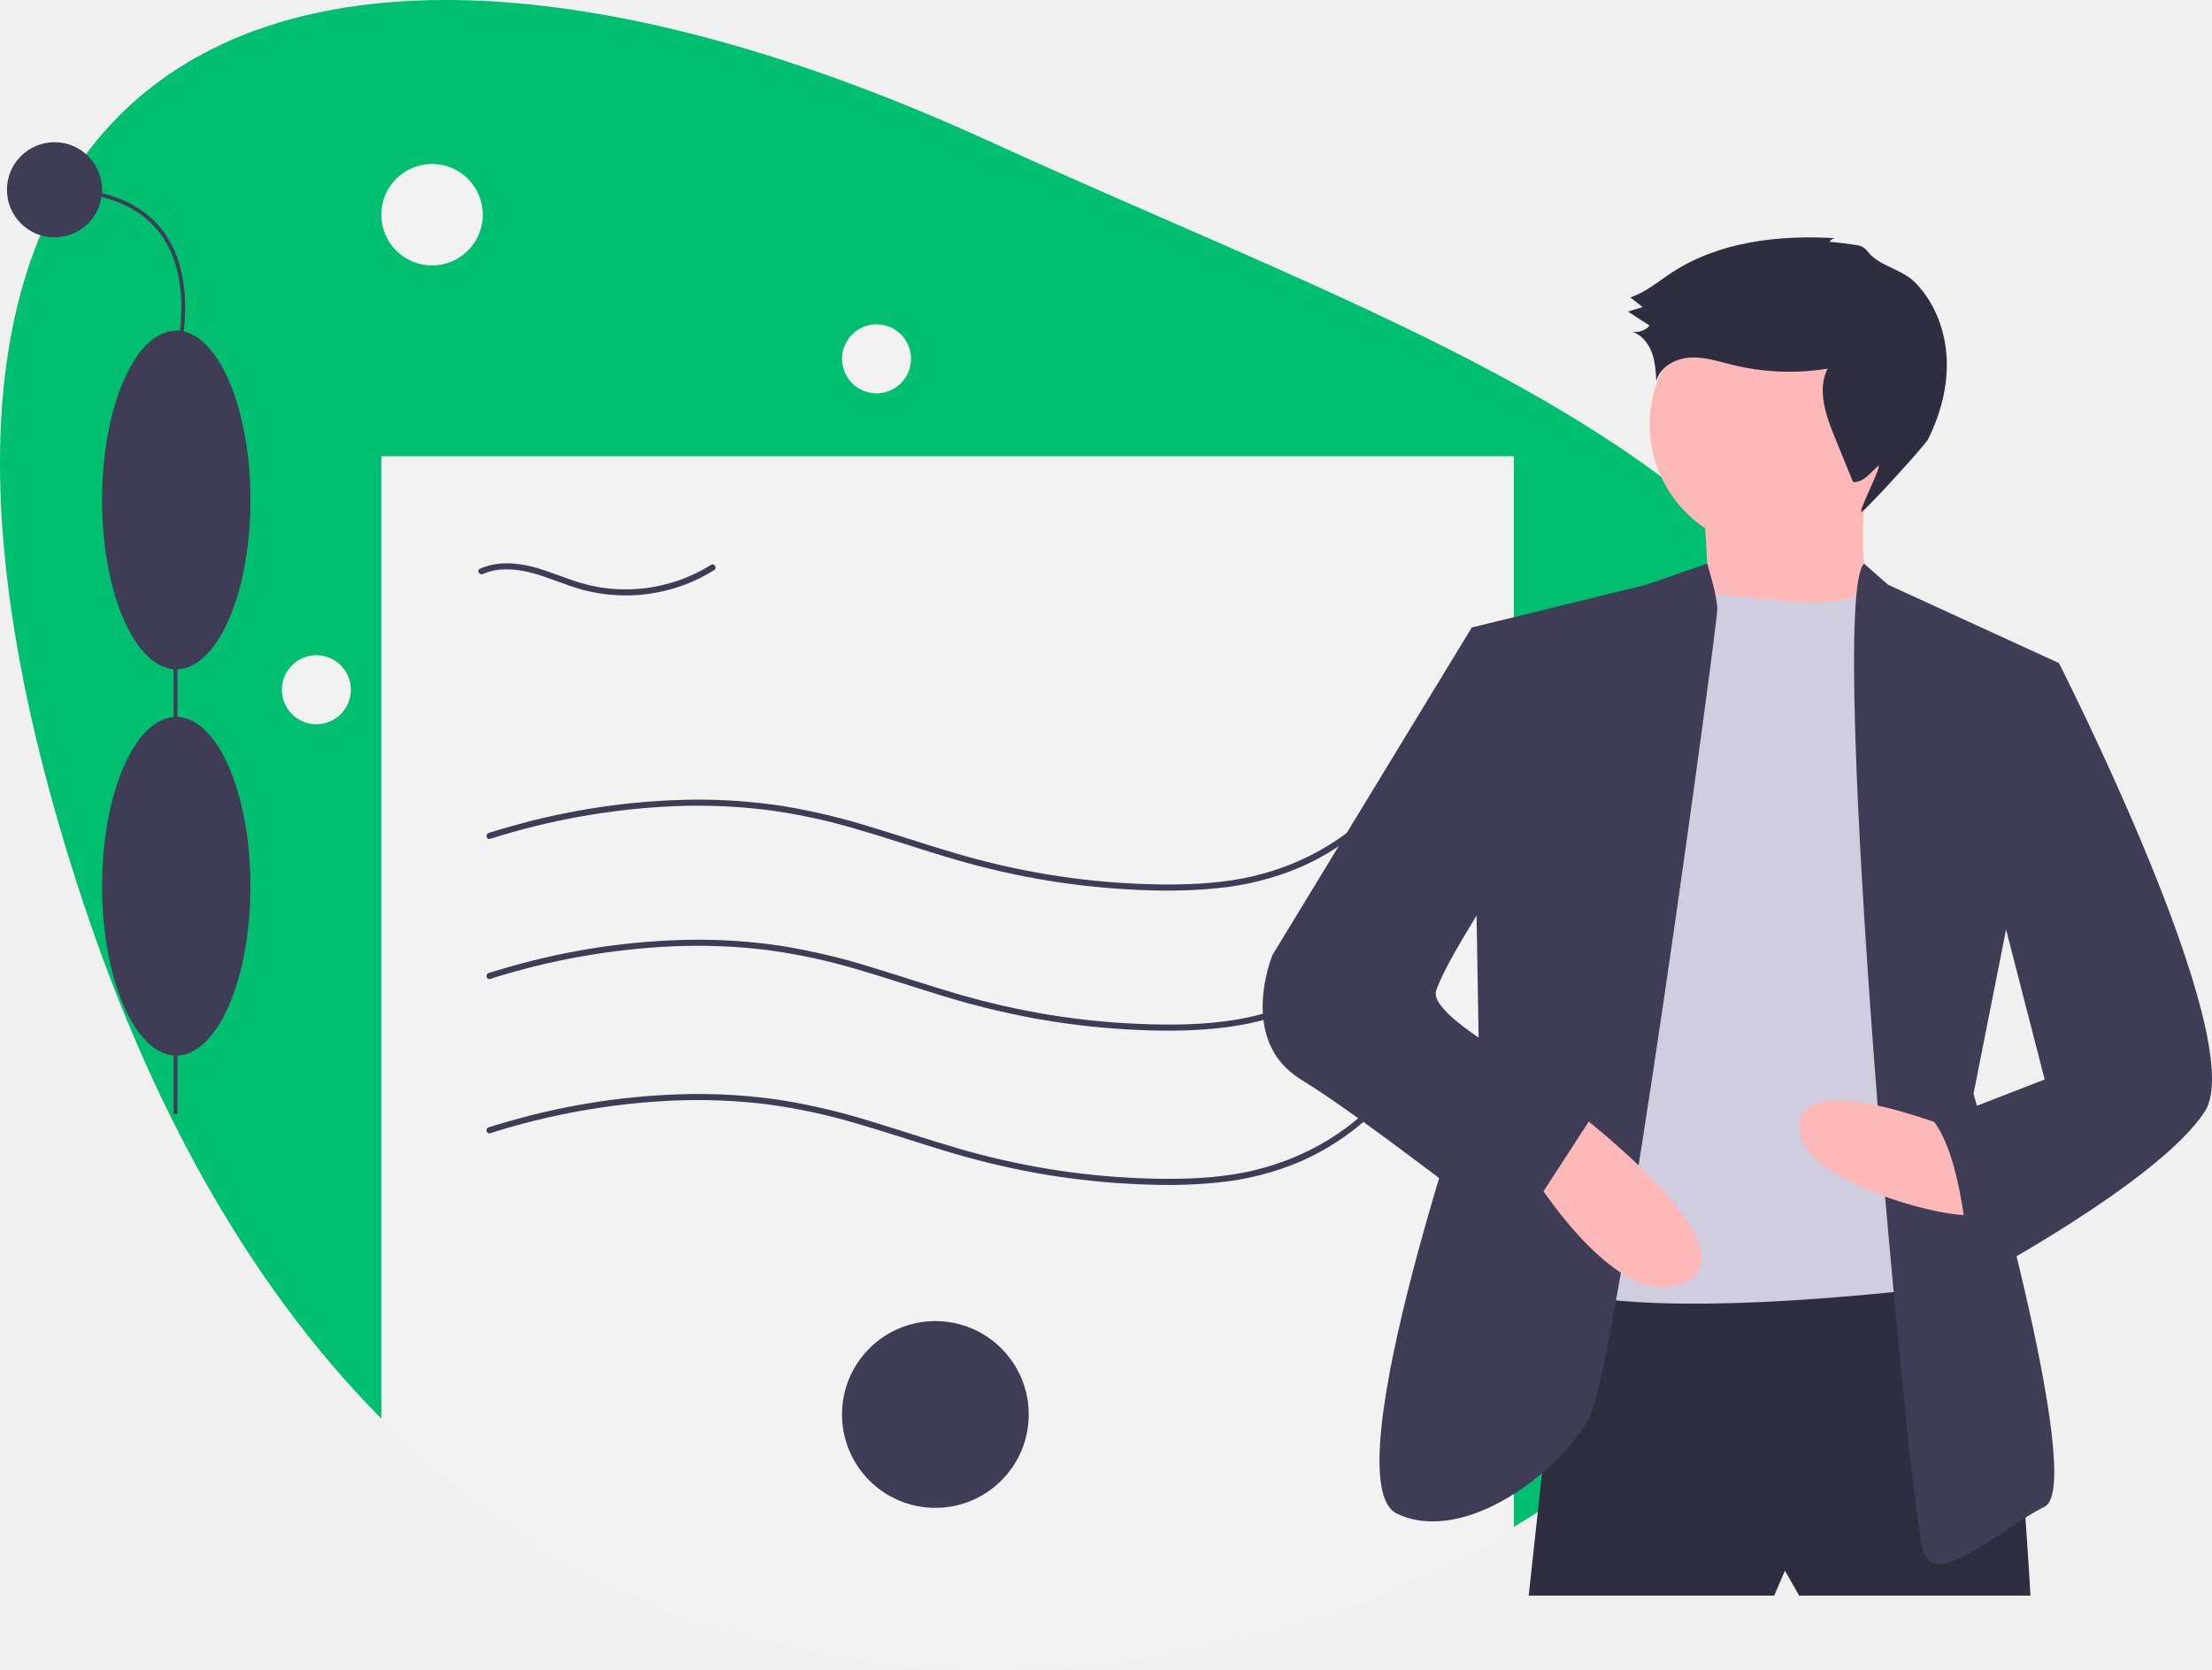
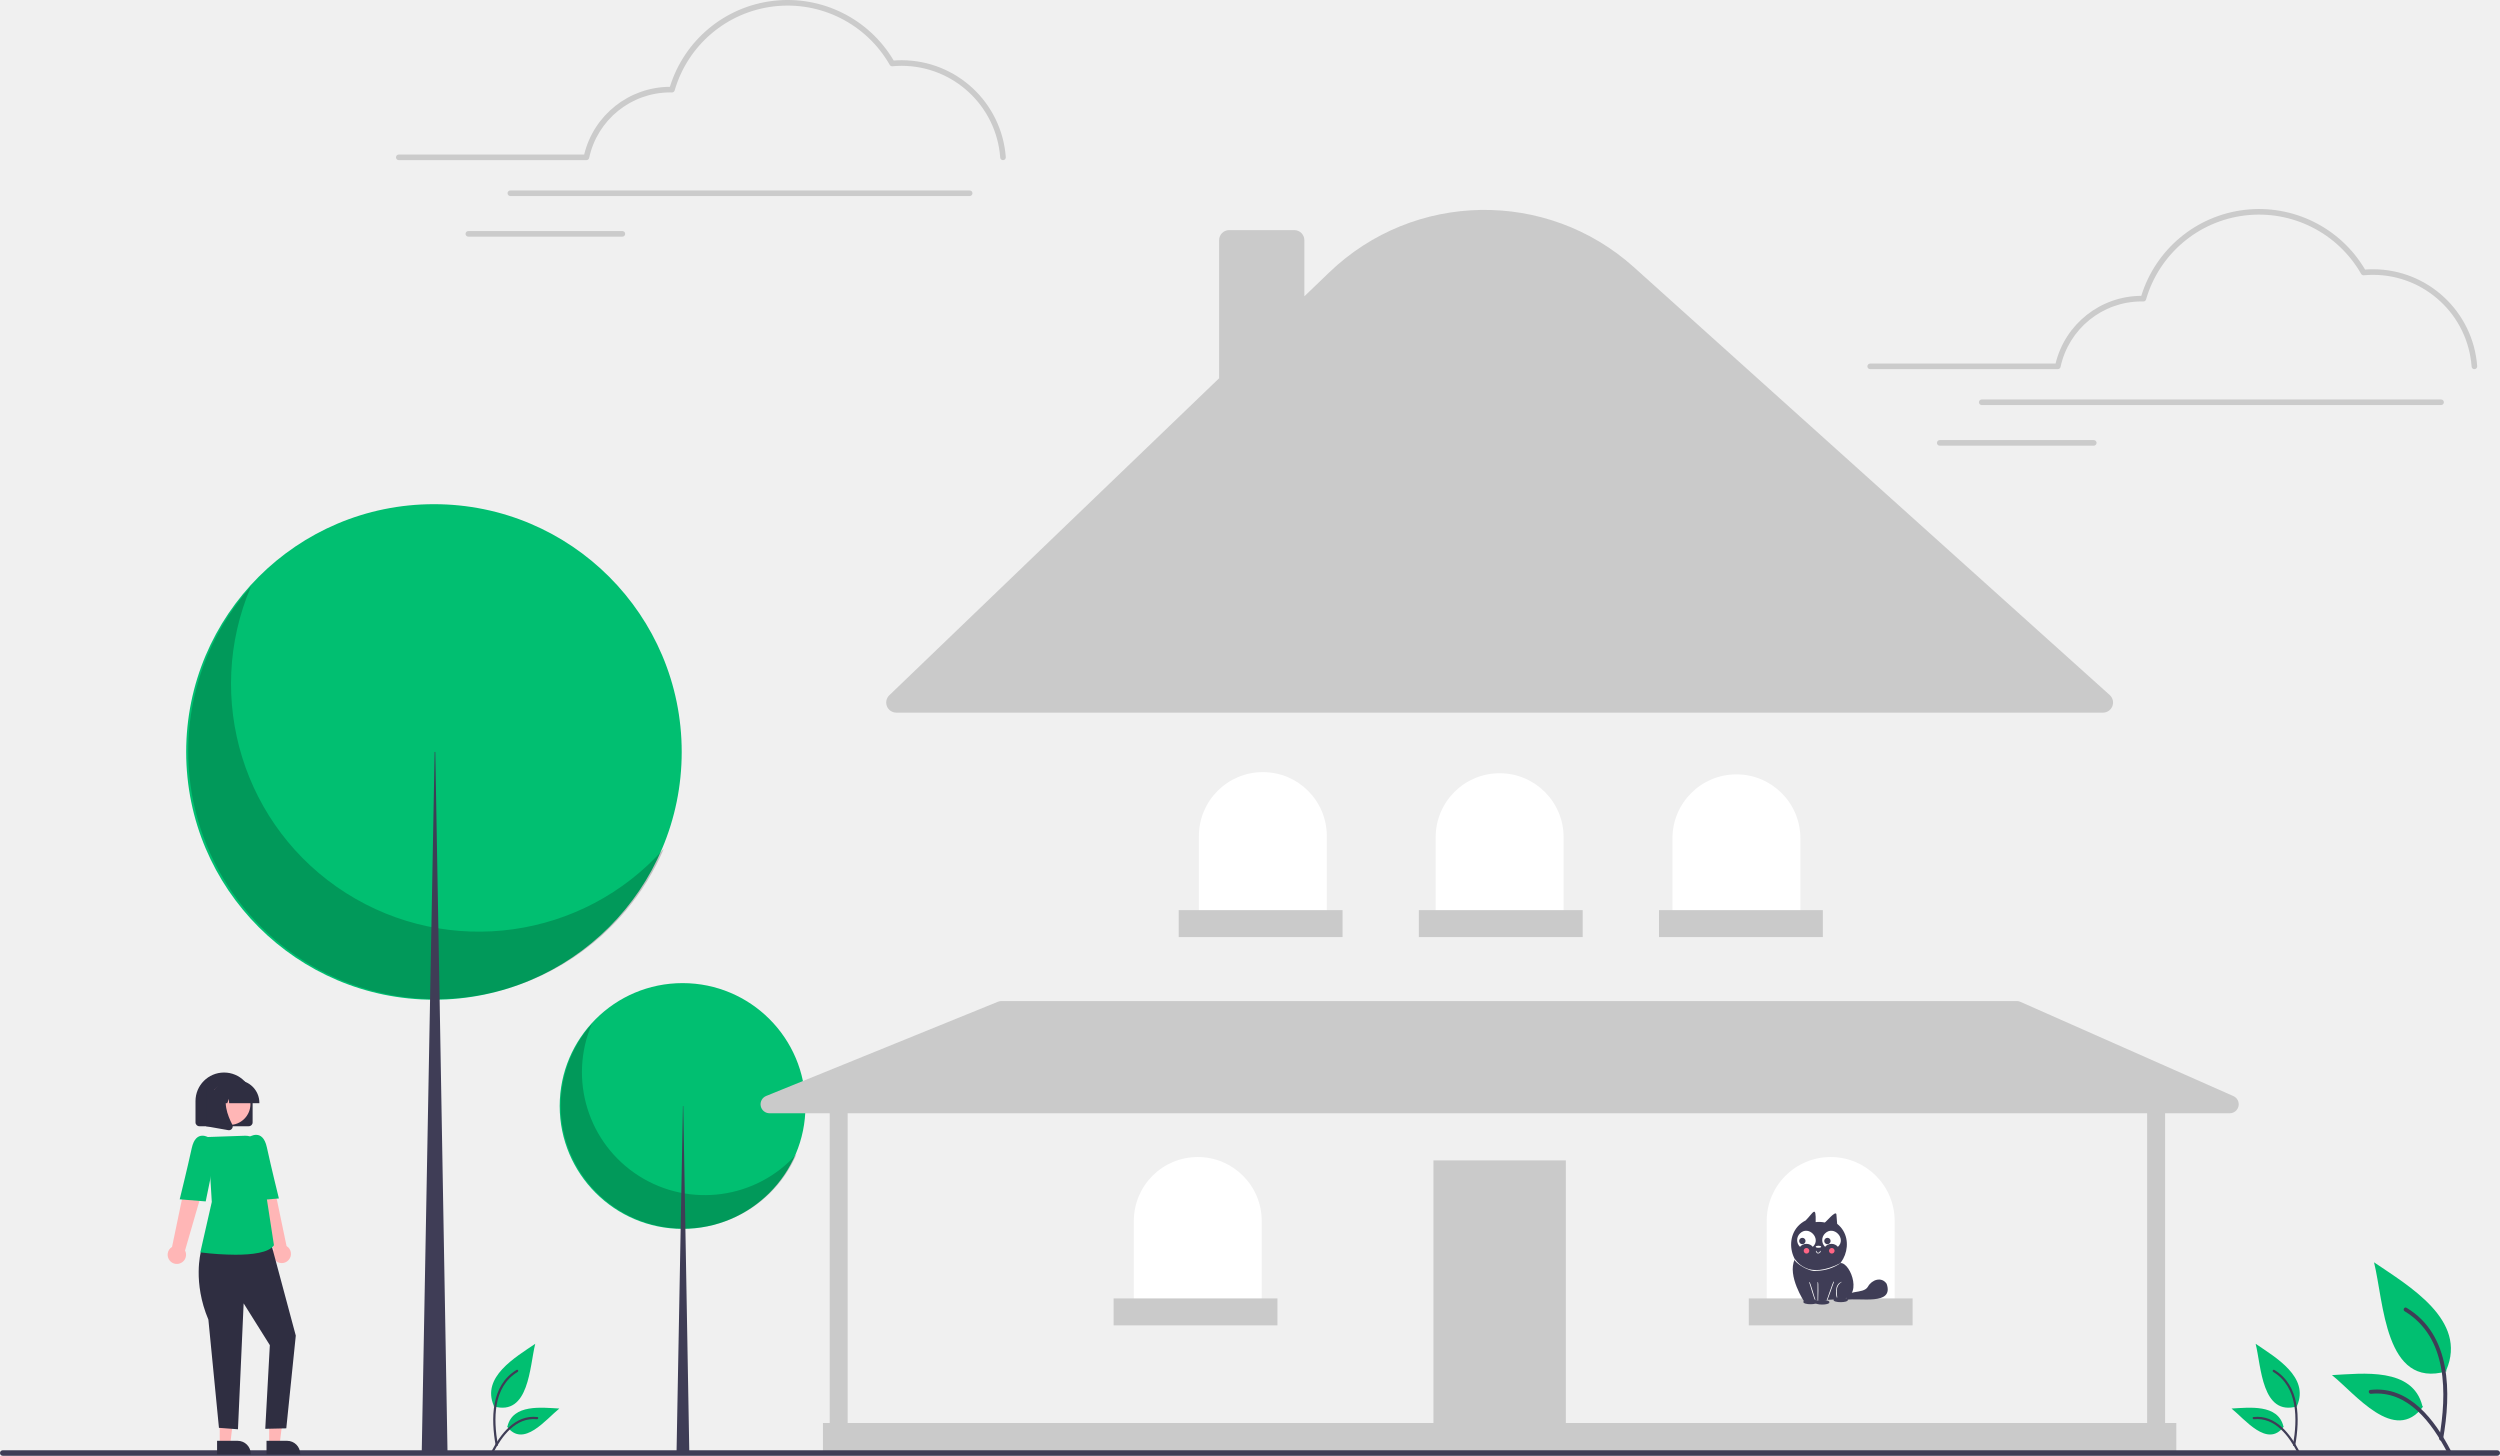
- <svg xmlns="http://www.w3.org/2000/svg" id="a36694c7-9e7e-4fa0-bd34-1ff06c34a584" data-name="Layer 1" width="1089.867" height="822.507" viewBox="0 0 1089.867 822.507">
-   <path d="M988.803,484.313c0,126.51-74.17,238.43-187.87,306.56-72.9,43.69-162.06,69.38-258.33,69.38-128.25,0-226.08-48.47-299.67-122.72-67.83-68.42-115.06-158.75-146.53-253.22-140.49-421.79,94.2-536.86,446.2-375.94C766.723,210.843,988.803,276.693,988.803,484.313Z" transform="translate(-55.06669 -38.74669)" fill="#01bf71" />
-   <path d="M800.933,263.503v528.37c-72.9,43.69-162.06,69.38-258.33,69.38-128.25,0-226.08-48.47-299.67-122.72v-475.03Z" transform="translate(-55.06669 -38.74669)" fill="#f2f2f2" />
-   <path d="M296.604,520.955a349.108,349.108,0,0,1,90.156-16.073,282.151,282.151,0,0,1,45.97,1.799,287.562,287.562,0,0,1,44.616,9.552c14.421,4.175,28.642,8.998,43.014,13.333a401.178,401.178,0,0,0,44.455,10.848,376.874,376.874,0,0,0,45.17,5.384c15.003.872,30.153,1.042,45.114-.556a138.026,138.026,0,0,0,40.59-10.289A123.971,123.971,0,0,0,728.701,513.779q3.672-3.278,7.066-6.845c1.335-1.395-.784-3.52-2.121-2.121-19.125,19.992-44.262,32.388-71.527,36.528-14.853,2.255-29.99,2.386-44.973,1.804a370.061,370.061,0,0,1-45.715-4.619A382.031,382.031,0,0,1,527.155,528.448c-14.288-4.139-28.381-8.912-42.619-13.215a320.728,320.728,0,0,0-43.879-10.454,275.938,275.938,0,0,0-45.019-3.125A344.201,344.201,0,0,0,306.666,514.83q-5.455,1.532-10.859,3.233c-1.836.576-1.052,3.473.798,2.893Z" transform="translate(-55.06669 -38.74669)" fill="#3f3d56" />
-   <path d="M296.604,596.955a349.108,349.108,0,0,1,90.156-16.073,282.151,282.151,0,0,1,45.97,1.799,287.562,287.562,0,0,1,44.616,9.552c14.421,4.175,28.642,8.998,43.014,13.333a401.178,401.178,0,0,0,44.455,10.848,376.874,376.874,0,0,0,45.17,5.384c15.003.872,30.153,1.042,45.114-.556a138.026,138.026,0,0,0,40.59-10.289A123.971,123.971,0,0,0,728.701,589.779q3.672-3.278,7.066-6.845c1.335-1.395-.784-3.52-2.121-2.121-19.125,19.992-44.262,32.388-71.527,36.528-14.853,2.255-29.99,2.386-44.973,1.804a370.061,370.061,0,0,1-45.715-4.619A382.031,382.031,0,0,1,527.155,604.448c-14.288-4.139-28.381-8.912-42.619-13.215a320.728,320.728,0,0,0-43.879-10.454,275.938,275.938,0,0,0-45.019-3.125A344.201,344.201,0,0,0,306.666,590.83q-5.455,1.532-10.859,3.233c-1.836.576-1.052,3.473.798,2.893Z" transform="translate(-55.06669 -38.74669)" fill="#3f3d56" />
-   <path d="M296.604,451.955a349.108,349.108,0,0,1,90.156-16.073,282.151,282.151,0,0,1,45.97,1.799,287.562,287.562,0,0,1,44.616,9.552c14.421,4.175,28.642,8.998,43.014,13.333a401.178,401.178,0,0,0,44.455,10.848,376.874,376.874,0,0,0,45.17,5.384c15.003.872,30.153,1.042,45.114-.556a138.026,138.026,0,0,0,40.59-10.289A123.971,123.971,0,0,0,728.701,444.779q3.672-3.278,7.066-6.845c1.335-1.395-.784-3.52-2.121-2.121-19.125,19.992-44.262,32.388-71.527,36.528-14.853,2.255-29.99,2.386-44.973,1.804A370.061,370.061,0,0,1,571.43,469.526,382.031,382.031,0,0,1,527.155,459.448c-14.288-4.139-28.381-8.912-42.619-13.215a320.728,320.728,0,0,0-43.879-10.454,275.938,275.938,0,0,0-45.019-3.125A344.201,344.201,0,0,0,306.666,445.83q-5.455,1.532-10.859,3.233c-1.836.576-1.052,3.473.798,2.893Z" transform="translate(-55.06669 -38.74669)" fill="#3f3d56" />
-   <path d="M293.03,321.496c7.258-3.216,15.573-2.655,23.106-.79,8.122,2.01,15.771,5.507,23.767,7.924a82.271,82.271,0,0,0,43.978.834,81.063,81.063,0,0,0,23.032-9.872c1.631-1.025.127-3.622-1.514-2.59a79.487,79.487,0,0,1-42.32,12.065,77.647,77.647,0,0,1-22.154-3.262c-7.937-2.38-15.525-5.835-23.566-7.884-8.519-2.171-17.655-2.642-25.844.986-1.762.78-.237,3.366,1.514,2.59Z" transform="translate(-55.06669 -38.74669)" fill="#3f3d56" />
-   <circle cx="460.867" cy="696.757" r="46" fill="#3f3d56" />
-   <circle cx="212.867" cy="105.757" r="25" fill="#f2f2f2" />
-   <circle cx="431.867" cy="176.757" r="17" fill="#f2f2f2" />
-   <circle cx="155.867" cy="339.757" r="17" fill="#f2f2f2" />
-   <rect x="85.547" y="213.464" width="1.875" height="335.244" fill="#3f3d56" />
-   <ellipse cx="86.846" cy="436.554" rx="36.557" ry="83.424" fill="#3f3d56" />
-   <ellipse cx="86.846" cy="246.272" rx="36.557" ry="83.424" fill="#3f3d56" />
-   <path d="M142.811,216.861l-1.796-.538c.114-.379,11.135-38.147-6.962-62.461-10.221-13.732-27.76-20.695-52.131-20.695v-1.875c24.999,0,43.046,7.219,53.64,21.457C154.219,177.825,142.927,216.473,142.811,216.861Z" transform="translate(-55.06669 -38.74669)" fill="#3f3d56" />
-   <circle cx="26.855" cy="93.483" r="23.434" fill="#3f3d56" />
-   <path d="M825.807,663.424,808.274,824.723H929.248l5.26-12.273,7.013,12.273h113.961s-8.766-166.559-24.546-171.819S825.807,663.424,825.807,663.424Z" transform="translate(-55.06669 -38.74669)" fill="#2f2e41" />
-   <circle cx="874.182" cy="209.157" r="61.364" fill="#ffb8b8" />
-   <path d="M894.183,286.475s5.26,56.104,0,59.611,84.156,1.753,84.156,1.753-12.273-50.844,0-75.39Z" transform="translate(-55.06669 -38.74669)" fill="#ffb8b8" />
-   <path d="M925.742,333.813s45.113,7.026,48.855-7.006l23.028,31.552,1.753,315.585s-187.598,22.792-194.611-14.026,71.883-327.858,71.883-327.858l19.862-1.286S922.235,333.813,925.742,333.813Z" transform="translate(-55.06669 -38.74669)" fill="#d0cde1" />
-   <path d="M896.214,316.375l-30.083,10.424-85.909,21.039,3.506,210.39s-73.637,210.39-40.325,226.169,80.65-21.039,94.676-47.338,63.117-390.975,63.117-397.988S896.214,316.375,896.214,316.375Z" transform="translate(-55.06669 -38.74669)" fill="#3f3d56" />
-   <path d="M973.47,316.375l11.882,10.424,84.156,38.572-42.078,212.143s56.104,192.858,35.065,203.377-52.598,40.325-59.611,22.792S954.575,335.756,973.47,316.375Z" transform="translate(-55.06669 -38.74669)" fill="#3f3d56" />
-   <path d="M1022.171,596.8s-78.896-33.312-80.65-3.506,89.416,50.844,89.416,42.078S1022.171,596.8,1022.171,596.8Z" transform="translate(-55.06669 -38.74669)" fill="#ffb8b8" />
-   <path d="M829.313,584.528s91.169,68.377,56.104,85.909-80.65-61.364-80.65-61.364Z" transform="translate(-55.06669 -38.74669)" fill="#ffb8b8" />
-   <path d="M956.491,158.015a3.385,3.385,0,0,1,3.257-1.933c-28.093-1.68-57.685,1.594-81.188,17.075-6.582,4.336-12.729,9.638-20.223,12.081l6.083,4.77-7.268,2.215,10.695,6.913a9.27,9.27,0,0,1-8.829,2.958c4.648,1.358,8.07,5.494,9.809,10.014s2.051,9.442,2.344,14.276c1.797-6.974,9.408-11.08,16.598-11.497s14.202,1.955,21.199,3.66a117.272,117.272,0,0,0,46.548,1.791c-5.256,10.549-.822,23.131,3.64,34.04L968.066,276.16c4.946.497,8.442-4.421,12.169-7.712,3.396-2.999-10.125,23.376-8.032,22.41,2.72-1.255,31.421-32.944,32.765-35.621,6.132-12.214,9.811-25.838,9.258-39.493s-5.55-27.318-14.963-37.227c-6.39-6.727-15.231-7.905-21.746-13.496-2.564-2.201-2.573-3.92-6.097-5.203C970.25,159.391,956.685,157.586,956.491,158.015Z" transform="translate(-55.06669 -38.74669)" fill="#2f2e41" />
-   <path d="M792.495,353.099,780.222,347.839,682.04,509.138s-17.533,42.078,14.026,61.364S801.261,647.645,801.261,647.645l42.078-64.87s-85.909-40.325-80.65-56.104,33.312-57.857,33.312-57.857Z" transform="translate(-55.06669 -38.74669)" fill="#3f3d56" />
-   <path d="M1046.716,361.865l22.792,3.506s94.676,185.845,71.883,220.91S1025.677,670.437,1025.677,670.437s-1.753-57.857-17.533-78.896l54.351-21.039-29.805-115.715Z" transform="translate(-55.06669 -38.74669)" fill="#3f3d56" />
+ <svg xmlns="http://www.w3.org/2000/svg" id="a5e43758-964f-47a5-9ce6-afff1f4fd2e9" data-name="Layer 1" width="909" height="529.321" viewBox="0 0 909 529.321">
+   <circle cx="248.187" cy="402.14" r="44.682" fill="#01bf71" />
+   <path d="M360.695,557.635a44.686,44.686,0,0,0,74.454,47.29A44.686,44.686,0,1,1,360.695,557.635Z" transform="translate(-145.5 -185.3396)" opacity="0.2" style="isolation:isolate" />
+   <polygon points="248.31 402.139 248.432 402.139 250.642 528.821 245.977 528.821 248.31 402.139" fill="#3f3d56" />
+   <circle cx="157.782" cy="273.408" r="90.087" fill="#01bf71" />
+   <path d="M236.764,398.577a90.094,90.094,0,0,0,150.112,95.346A90.095,90.095,0,1,1,236.764,398.577Z" transform="translate(-145.5 -185.3396)" opacity="0.2" style="isolation:isolate" />
+   <polygon points="158.029 273.408 158.277 273.408 162.732 528.821 153.327 528.821 158.029 273.408" fill="#3f3d56" />
+   <rect x="338.809" y="396.621" width="412.922" height="122.408" fill="#f0f0f0" />
+   <rect x="521.196" y="421.918" width="48.147" height="97.11" fill="#cacaca" />
+   <rect x="362.882" y="252.18" width="364.775" height="112.615" fill="#f0f0f0" />
+   <path d="M910.139,444.456H471.401a3.672,3.672,0,0,1-2.545-6.32l119.907-115.256v-50.203a3.676,3.676,0,0,1,3.672-3.672h23.665a3.676,3.676,0,0,1,3.672,3.672V293.074l9.057-8.706a81.373,81.373,0,0,1,110.8-1.842l172.963,155.527a3.673,3.673,0,0,1-2.455,6.403Z" transform="translate(-145.5 -185.3396)" fill="#cacaca" />
+   <path d="M459.176,280.742h0a23.257,23.257,0,0,1,23.257,23.257v31.418a0,0,0,0,1,0,0H435.919a0,0,0,0,1,0,0v-31.418a23.257,23.257,0,0,1,23.257-23.257Z" fill="#fff" />
+   <path d="M545.27,281.15h0A23.257,23.257,0,0,1,568.527,304.407v31.418a0,0,0,0,1,0,0H522.012a0,0,0,0,1,0,0V304.407A23.257,23.257,0,0,1,545.27,281.15Z" fill="#fff" />
+   <path d="M631.363,281.558h0A23.257,23.257,0,0,1,654.621,304.815v31.418a0,0,0,0,1,0,0H608.106a0,0,0,0,1,0,0V304.815A23.257,23.257,0,0,1,631.363,281.558Z" fill="#fff" />
+   <path d="M665.637,420.694h0a23.257,23.257,0,0,1,23.257,23.257v31.418a0,0,0,0,1,0,0H642.38a0,0,0,0,1,0,0v-31.418A23.257,23.257,0,0,1,665.637,420.694Z" fill="#fff" />
+   <path d="M435.511,420.694h0a23.257,23.257,0,0,1,23.257,23.257v31.418a0,0,0,0,1,0,0H412.254a0,0,0,0,1,0,0v-31.418A23.257,23.257,0,0,1,435.511,420.694Z" fill="#fff" />
+   <path d="M957.557,583.872l-77.459-34.274a3.264,3.264,0,0,0-1.321-.279H509.618a3.263,3.263,0,0,0-1.229.24l-84.315,34.274a3.264,3.264,0,0,0,1.229,6.288H447.179v112.615h-2.448v11.425H936.809v-11.425h-4.08v-112.615H956.236A3.264,3.264,0,0,0,957.557,583.872Zm-31.356,118.864H453.707v-112.615H926.2Z" transform="translate(-145.5 -185.3396)" fill="#cacaca" />
+   <rect x="428.575" y="330.929" width="59.572" height="9.793" fill="#cacaca" />
+   <rect x="515.892" y="330.929" width="59.572" height="9.793" fill="#cacaca" />
+   <rect x="603.209" y="330.929" width="59.572" height="9.793" fill="#cacaca" />
+   <rect x="635.851" y="472.105" width="59.572" height="9.793" fill="#cacaca" />
+   <rect x="404.909" y="472.105" width="59.572" height="9.793" fill="#cacaca" />
+   <path d="M1053.5,714.66h-907a1,1,0,0,1,0-2h907a1,1,0,0,1,0,2Z" transform="translate(-145.5 -185.3396)" fill="#3f3d56" />
+   <path d="M813.488,630.319l-.282-3.514c-.366-1.379-3.81,2.948-4.221,3.042a10.222,10.222,0,0,0-3.309-.149c.147-6.306-.823-3.447-3.64-.601-9.078,4.601-5.749,19.14,4.587,19.213C816.048,648.858,820.737,636.048,813.488,630.319Z" transform="translate(-145.5 -185.3396)" fill="#3f3d56" />
+   <path d="M814.764,644.58c3.759-.06,8.488,13.132-.42,13.2-4.609.035-12.769.934-12.769.934s-6.343-9.52-3.514-15.442Z" transform="translate(-145.5 -185.3396)" fill="#3f3d56" />
+   <polyline points="660.996 466.212 660.996 473.046 664.191 473.046 666.726 466.087" fill="#3f3d56" />
+   <path d="M809.691,658.51c-.065-.072-3.455.154-3.32-.124l0-6.835c.565-.916.112,6.798.249,6.71h2.984c.147-.086,2.352-7.086,2.665-6.951a.124.124,0,0,1,.075.16C812.225,651.554,809.93,658.553,809.691,658.51Z" transform="translate(-145.5 -185.3396)" fill="#fff" />
+   <path d="M817.396,657.967c.09,1.123-5.323,1.123-5.232-0C812.074,656.844,817.487,656.844,817.396,657.967Z" transform="translate(-145.5 -185.3396)" fill="#3f3d56" />
+   <path d="M813.472,657.22c-.313.076-1.369-5.109,1.842-5.842C812.19,653.043,813.8,656.892,813.472,657.22Z" transform="translate(-145.5 -185.3396)" fill="#fff" />
+   <path d="M817.91,656.081c-.018-.025-.03-.052-.046-.077l-.408.015Z" transform="translate(-145.5 -185.3396)" fill="#3f3d56" />
+   <path d="M831.486,652.132c-1.84-2.738-5.396-1.493-6.787,1.011-1.65,3.021-8.7.774-7.82,4.832C821.281,657.046,834.308,660.224,831.486,652.132Z" transform="translate(-145.5 -185.3396)" fill="#3f3d56" />
+   <path d="M806.08,647.41c-2.891.564-7.989-3.017-8.125-4.073a.124.124,0,0,1,.212-.13,9.163,9.163,0,0,0,3.91,3.159c2.436,1.234,6.886,1.262,12.795-1.848A15.816,15.816,0,0,1,806.08,647.41Z" transform="translate(-145.5 -185.3396)" fill="#fff" />
+   <path d="M806.62,641.087c-.653.203-1.219-1.372-.623-.872a.624.624,0,0,0,.623.623c.532.052.507-.529.747-.748C807.783,640.424,807.072,641.15,806.62,641.087Z" transform="translate(-145.5 -185.3396)" fill="#fff" />
+   <path d="M805.437,657.988c-.248.034-1.995-6.242-2.112-6.337a.125.125,0,0,1,.081-.156c.326-.13,2.002,6.247,2.15,6.331A.125.125,0,0,1,805.437,657.988Z" transform="translate(-145.5 -185.3396)" fill="#fff" />
+   <path d="M810.669,658.839c.09,1.123-5.323,1.123-5.232-0C805.347,657.716,810.76,657.716,810.669,658.839Z" transform="translate(-145.5 -185.3396)" fill="#3f3d56" />
+   <path d="M806.434,658.715c.09,1.123-5.323,1.123-5.232-0C801.112,657.591,806.524,657.591,806.434,658.715Z" transform="translate(-145.5 -185.3396)" fill="#3f3d56" />
+   <path d="M807.679,638.658c.032.494-2.025.494-1.993-0C805.654,638.163,807.712,638.163,807.679,638.658Z" transform="translate(-145.5 -185.3396)" fill="#fff" />
+   <path d="M799.982,638.686a3.047,3.047,0,0,1,4.664,0c3.213-2.98-1.539-7.958-4.664-4.886A3.38,3.38,0,0,0,799.982,638.686Z" transform="translate(-145.5 -185.3396)" fill="#fff" />
+   <path d="M809.1,638.686a3.047,3.047,0,0,1,4.664,0c3.213-2.98-1.539-7.958-4.664-4.886A3.38,3.38,0,0,0,809.1,638.686Z" transform="translate(-145.5 -185.3396)" fill="#fff" />
+   <path d="M800.833,635.41a1.162,1.162,0,0,1-0,2.324A1.162,1.162,0,0,1,800.833,635.41Z" transform="translate(-145.5 -185.3396)" fill="#3f3d56" />
+   <path d="M809.951,635.41a1.162,1.162,0,0,1-0,2.324A1.162,1.162,0,0,1,809.951,635.41Z" transform="translate(-145.5 -185.3396)" fill="#3f3d56" />
+   <path d="M811.541,639.108a1.018,1.018,0,0,1-0,2.036A1.018,1.018,0,0,1,811.541,639.108Z" transform="translate(-145.5 -185.3396)" fill="#ff6584" />
+   <path d="M802.341,639.108a1.018,1.018,0,0,1-0,2.036A1.018,1.018,0,0,1,802.341,639.108Z" transform="translate(-145.5 -185.3396)" fill="#ff6584" />
+   <path d="M510.19,243.567a1.018,1.018,0,0,1-1.015-.947A35.991,35.991,0,0,0,473.378,209.271c-1.086,0-2.226.055-3.39.164a1.018,1.018,0,0,1-.979-.508,42.765,42.765,0,0,0-78.205,9.301,1.014,1.014,0,0,1-1.001.735l-.271-.008c-.141-.005-.282-.01-.424-.01a30.161,30.161,0,0,0-29.391,23.814,1.018,1.018,0,0,1-.996.808H290.497a1.018,1.018,0,1,1,0-2.037h67.409a32.216,32.216,0,0,1,31.168-24.622,44.801,44.801,0,0,1,81.375-9.557c1.002-.078,1.984-.117,2.929-.117a38.034,38.034,0,0,1,37.829,35.243,1.018,1.018,0,0,1-.945,1.087C510.238,243.567,510.214,243.567,510.19,243.567Z" transform="translate(-145.5 -185.3396)" fill="#cbcbcb" />
+   <path d="M498.073,256.625H331.063a1.018,1.018,0,0,1,0-2.037H498.073a1.018,1.018,0,1,1,0,2.037Z" transform="translate(-145.5 -185.3396)" fill="#cbcbcb" />
+   <path d="M371.797,271.391H315.787a1.018,1.018,0,1,1,0-2.037h56.01a1.018,1.018,0,1,1,0,2.037Z" transform="translate(-145.5 -185.3396)" fill="#cbcbcb" />
+   <path d="M1045.19,319.567a1.018,1.018,0,0,1-1.015-.947A35.991,35.991,0,0,0,1008.378,285.271c-1.086,0-2.226.055-3.39.164a1.018,1.018,0,0,1-.979-.508,42.765,42.765,0,0,0-78.205,9.301,1.014,1.014,0,0,1-1.001.735l-.271-.008c-.141-.005-.282-.01-.424-.01a30.161,30.161,0,0,0-29.391,23.814,1.018,1.018,0,0,1-.996.808H825.497a1.018,1.018,0,1,1,0-2.037h67.409a32.216,32.216,0,0,1,31.168-24.622,44.801,44.801,0,0,1,81.375-9.557c1.002-.078,1.984-.117,2.929-.117a38.034,38.034,0,0,1,37.829,35.243,1.018,1.018,0,0,1-.945,1.087C1045.238,319.567,1045.214,319.567,1045.19,319.567Z" transform="translate(-145.5 -185.3396)" fill="#cbcbcb" />
+   <path d="M1033.073,332.625H866.063a1.018,1.018,0,0,1,0-2.037h167.011a1.018,1.018,0,1,1,0,2.037Z" transform="translate(-145.5 -185.3396)" fill="#cbcbcb" />
+   <path d="M906.797,347.391H850.787a1.018,1.018,0,1,1,0-2.037h56.01a1.018,1.018,0,0,1,0,2.037Z" transform="translate(-145.5 -185.3396)" fill="#cbcbcb" />
+   <path id="b1a8541e-143e-4538-83fe-9ad513a1421c" data-name="Path 438" d="M324.998,696.691c12.907,3.705,13.06-14.534,15.113-22.742-7.295,4.967-19.596,12.05-15.066,22.52" transform="translate(-145.5 -185.3396)" fill="#01bf71" />
+   <path id="b8cf628a-e9ed-4a73-b365-3d3d5b22b3b0" data-name="Path 439" d="M325.71,710.842c-1.695-9.589-1.802-21.734,7.607-27.401.449-.284.864.429.416.712-9.084,5.494-8.814,17.227-7.227,26.47a.413.413,0,0,1-.795.219Z" transform="translate(-145.5 -185.3396)" fill="#3f3d56" />
+   <path id="a23791c3-92dd-4f50-a474-9928a61c2106" data-name="Path 442" d="M329.887,704.058c5.906,7.928,14.131-2.688,18.995-6.579-6.487-.345-16.85-1.682-18.867,6.47" transform="translate(-145.5 -185.3396)" fill="#01bf71" />
+   <path id="b60c076d-9097-4801-ac73-7cc88add5974" data-name="Path 443" d="M324.07,713.272c3.339-6.391,8.67-13.619,16.798-12.707.528.045.396.859-.131.814-7.72-.799-12.743,6.144-15.914,12.229C324.565,714.066,323.808,713.735,324.07,713.272Z" transform="translate(-145.5 -185.3396)" fill="#3f3d56" />
+   <path id="a67956e2-8b98-4e4d-9992-a085a750263d" data-name="Path 438" d="M980.765,696.691c-12.907,3.705-13.06-14.534-15.113-22.742,7.295,4.967,19.596,12.05,15.066,22.52" transform="translate(-145.5 -185.3396)" fill="#01bf71" />
+   <path id="f3f3b4ba-0cf2-43e5-a143-29a7044919d2" data-name="Path 439" d="M980.053,710.842c1.695-9.589,1.802-21.734-7.607-27.401-.449-.284-.864.429-.416.712,9.084,5.494,8.814,17.227,7.227,26.47a.413.413,0,0,0,.795.219Z" transform="translate(-145.5 -185.3396)" fill="#3f3d56" />
+   <path id="bcecc833-60d4-4858-ab03-197f92115e3a" data-name="Path 442" d="M975.876,704.058c-5.906,7.928-14.131-2.688-18.995-6.579,6.487-.345,16.85-1.682,18.867,6.47" transform="translate(-145.5 -185.3396)" fill="#01bf71" />
+   <path id="a6f598c3-c8a7-42f2-b39d-9dc53dda9960" data-name="Path 443" d="M981.694,713.272c-3.339-6.391-8.67-13.619-16.798-12.707-.528.045-.396.859.131.814,7.72-.799,12.743,6.144,15.914,12.229C981.199,714.066,981.955,713.735,981.694,713.272Z" transform="translate(-145.5 -185.3396)" fill="#3f3d56" />
+   <path id="fd275a8b-ba12-4d4d-adbf-79ebe2765098" data-name="Path 438" d="M1035.035,683.954c-22.499,6.459-22.765-25.337-26.345-39.644,12.717,8.659,34.159,21.005,26.262,39.257" transform="translate(-145.5 -185.3396)" fill="#01bf71" />
+   <path id="fd36d152-0ef2-4ddc-ad5e-c52cba6d2e61" data-name="Path 439" d="M1033.794,708.623c2.955-16.716,3.142-37.887-13.26-47.766-.783-.495-1.505.748-.725,1.24,15.835,9.578,15.365,30.031,12.598,46.143a.719.719,0,0,0,1.386.382Z" transform="translate(-145.5 -185.3396)" fill="#3f3d56" />
+   <path id="b2b22ba2-fa03-45e4-b19b-719bd4738787" data-name="Path 442" d="M1026.513,696.798c-10.296,13.82-24.633-4.685-33.111-11.468,11.309-.601,29.374-2.932,32.889,11.279" transform="translate(-145.5 -185.3396)" fill="#01bf71" />
+   <path id="b34fb090-06bf-4a57-8290-23762b8330c7" data-name="Path 443" d="M1036.653,712.86c-5.82-11.141-15.114-23.741-29.282-22.15-.92.079-.69,1.498.228,1.419,13.458-1.393,22.214,10.711,27.741,21.317C1035.791,714.243,1037.109,713.667,1036.653,712.86Z" transform="translate(-145.5 -185.3396)" fill="#3f3d56" />
+   <polygon points="79.898 525.12 83.698 525.12 85.506 510.462 79.898 510.462 79.898 525.12" fill="#ffb6b6" />
+   <path d="M224.429,709.219l7.484-0h0a4.77,4.77,0,0,1,4.769,4.769v.155l-12.253 0Z" transform="translate(-145.5 -185.3396)" fill="#2f2e41" />
+   <polygon points="97.877 525.12 101.677 525.12 103.485 510.462 97.876 510.462 97.877 525.12" fill="#ffb6b6" />
+   <path d="M242.407,709.219l7.484-0h0a4.77,4.77,0,0,1,4.769,4.769v.155l-12.253 0Z" transform="translate(-145.5 -185.3396)" fill="#2f2e41" />
+   <path d="M250.469,643.449a3.33,3.33,0,0,0-.779-5.046l-6.184-29.692-6.737,2.654,8.198,28.351a3.348,3.348,0,0,0,5.503,3.732Z" transform="translate(-145.5 -185.3396)" fill="#ffb6b6" />
+   <path d="M221.323,637.731l-2.801,2.843s-3.003,11.005,2.744,24.577l3.844,39.351,6.915.521,2.064-45.781,9.525,15.196-1.664,30.422,7.644-.176,3.455-33.71-9.435-35.177Z" transform="translate(-145.5 -185.3396)" fill="#2f2e41" />
+   <path d="M231.117,641.561a107.235,107.235,0,0,1-12.615-.833l-.168-.022,4.174-18.346-1.437-23.604,13.573-.465a4.987,4.987,0,0,1,5.116,4.266l2.778,18.832,2.57,16.708-.034.05C243.225,640.855,237.051,641.561,231.117,641.561Z" transform="translate(-145.5 -185.3396)" fill="#01bf71" />
+   <path d="M233.408,602.194l2.758-3.457s4.835-3.306,6.365,3.779,4.373,18.586,4.373,18.586l-9.453.766Z" transform="translate(-145.5 -185.3396)" fill="#01bf71" />
+   <path d="M207.275,643.759a3.33,3.33,0,0,1,.779-5.046l6.184-29.692,6.737,2.654-8.198,28.351a3.348,3.348,0,0,1-5.503,3.732Z" transform="translate(-145.5 -185.3396)" fill="#ffb6b6" />
+   <path d="M224.336,602.504l-2.758-3.457s-4.835-3.306-6.365,3.779-4.373,18.586-4.373,18.586l9.453.766Z" transform="translate(-145.5 -185.3396)" fill="#01bf71" />
+   <path d="M235.958,594.838H217.979a1.396,1.396,0,0,1-1.395-1.395V585.694a10.384,10.384,0,0,1,20.768,0v7.749A1.396,1.396,0,0,1,235.958,594.838Z" transform="translate(-145.5 -185.3396)" fill="#2f2e41" />
+   <circle cx="83.453" cy="401.419" r="7.613" fill="#ffb6b6" />
+   <path d="M239.809,586.469H228.816l-.113-1.578-.564,1.578h-1.693l-.223-3.128-1.117,3.128h-3.275v-.155a8.223,8.223,0,0,1,8.214-8.214h1.55a8.223,8.223,0,0,1,8.214,8.214Z" transform="translate(-145.5 -185.3396)" fill="#2f2e41" />
+   <path d="M228.726,596.285a1.425,1.425,0,0,1-.247-.022l-8.05-1.42V581.539h8.861l-.219.256c-3.052,3.56-.753,9.332.89,12.456a1.374,1.374,0,0,1-.109,1.459A1.389,1.389,0,0,1,228.726,596.285Z" transform="translate(-145.5 -185.3396)" fill="#2f2e41" />
</svg>
